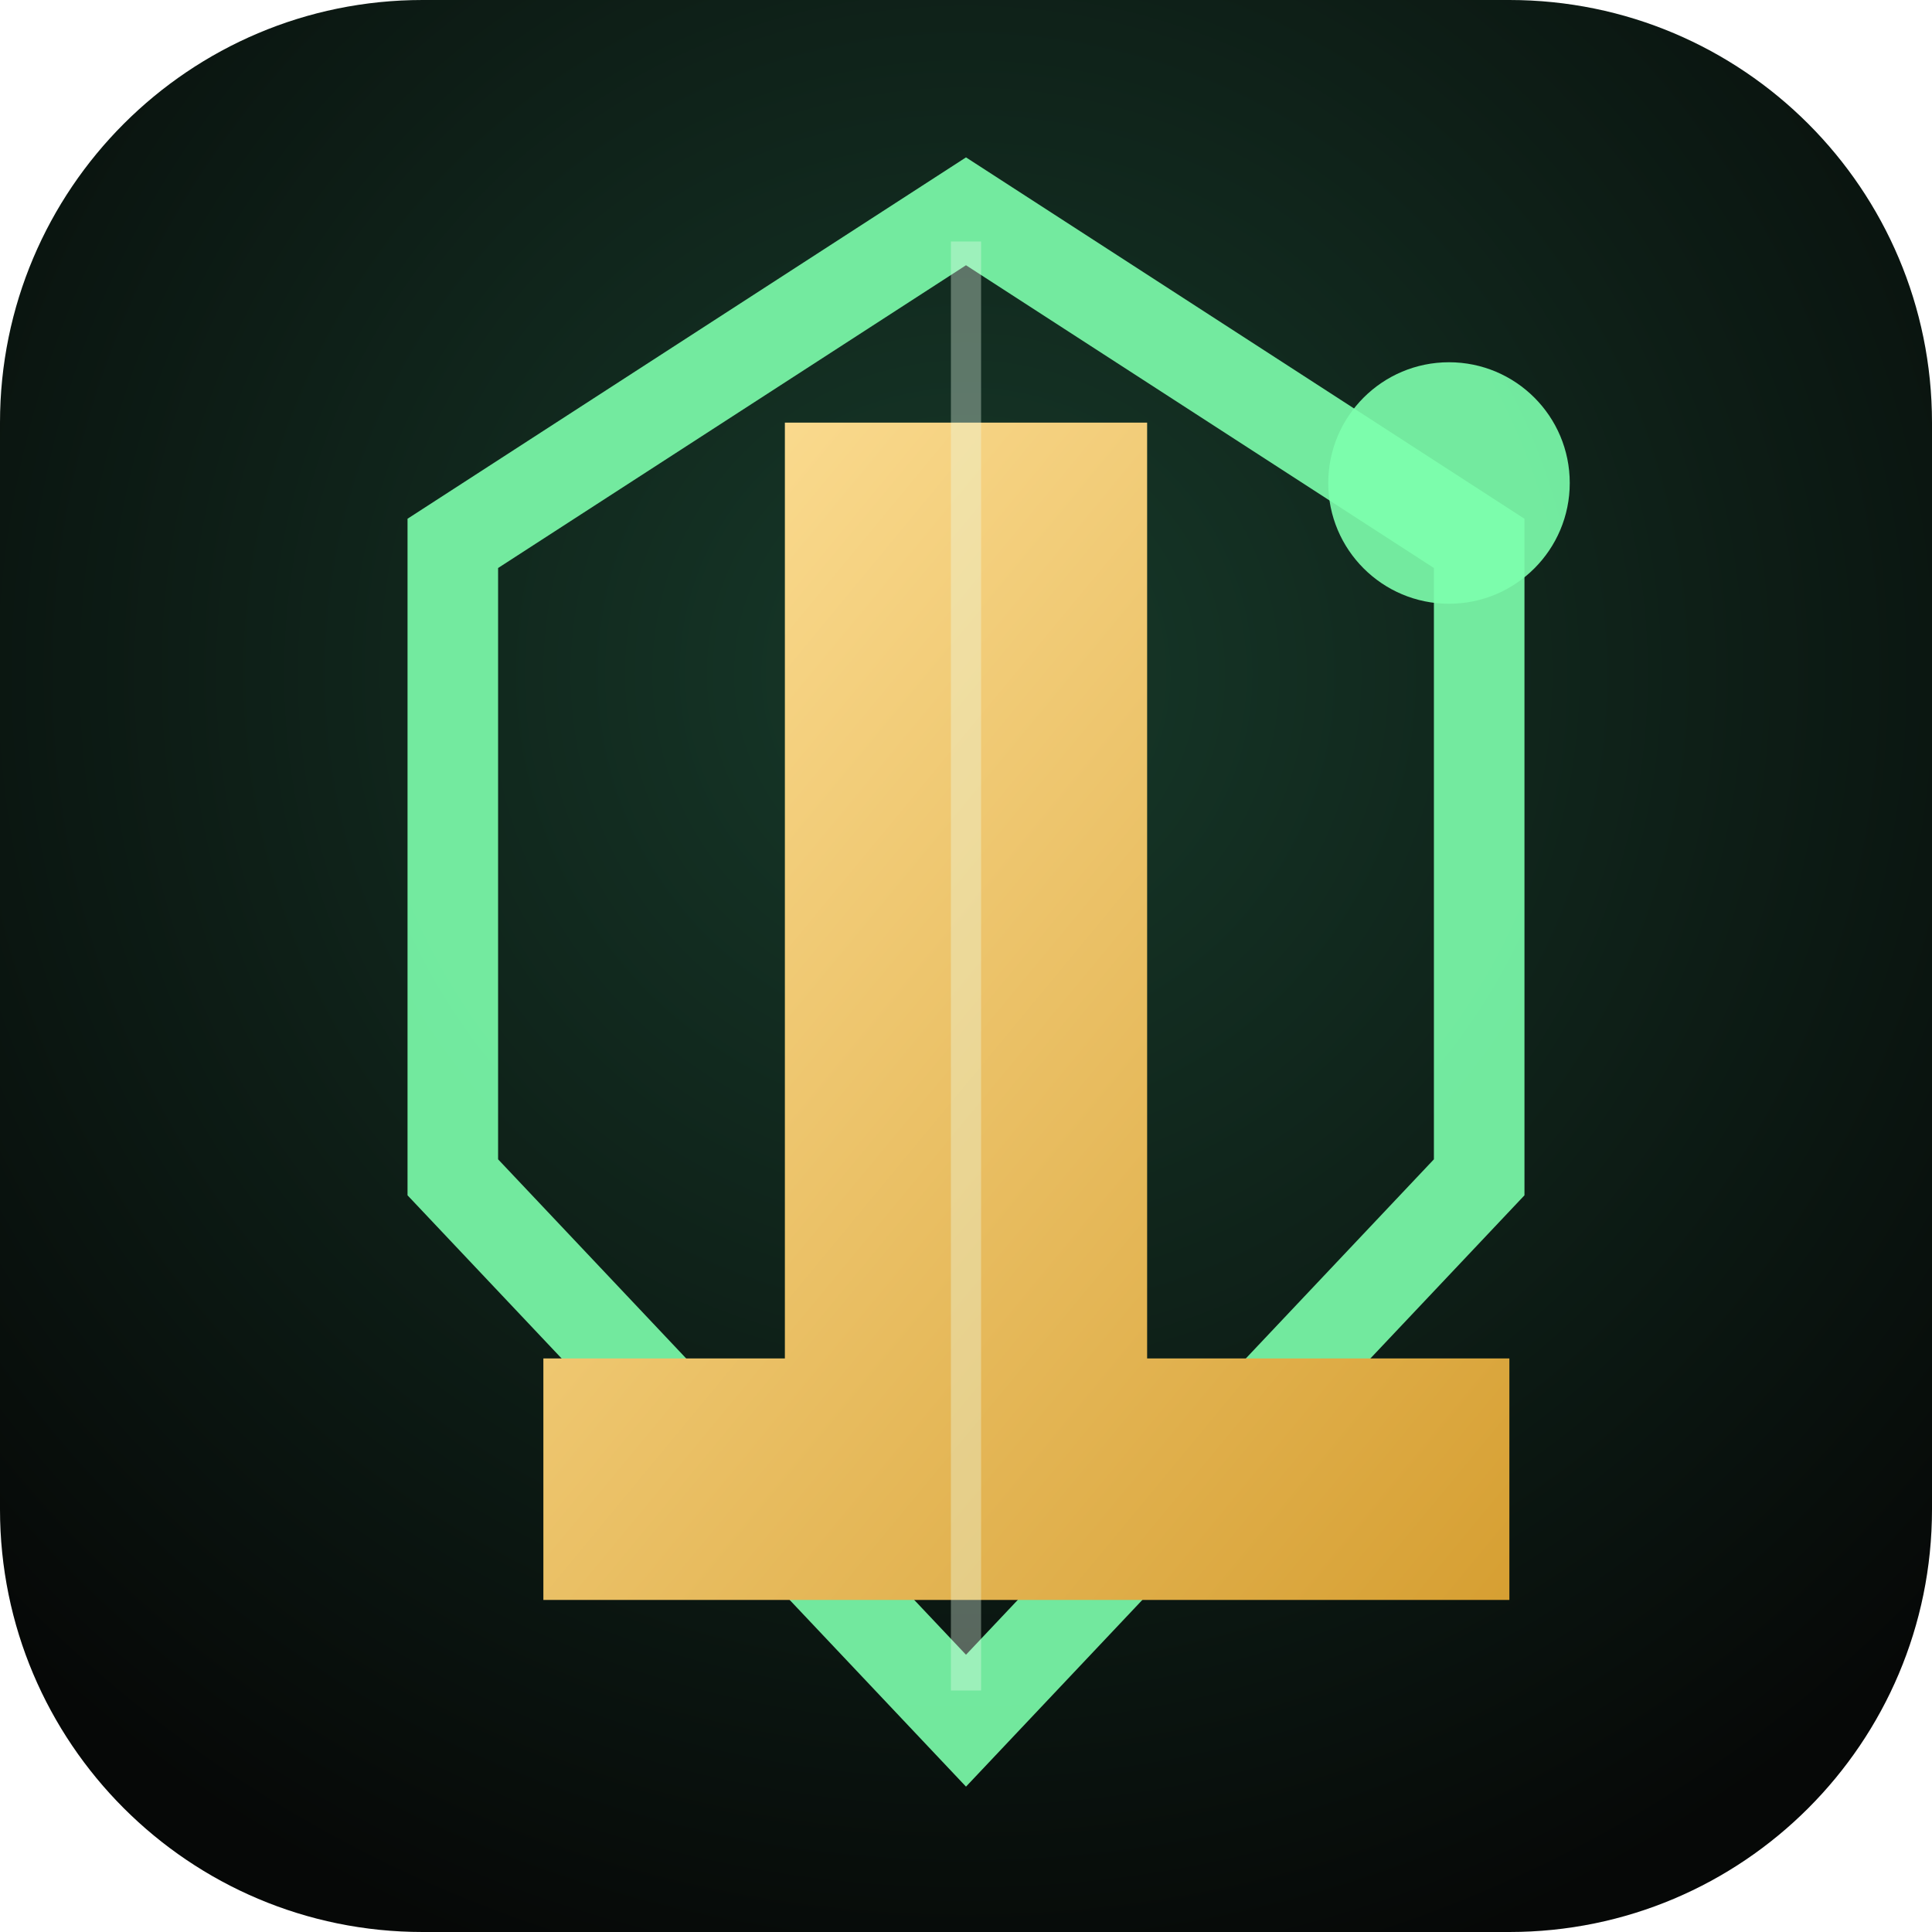
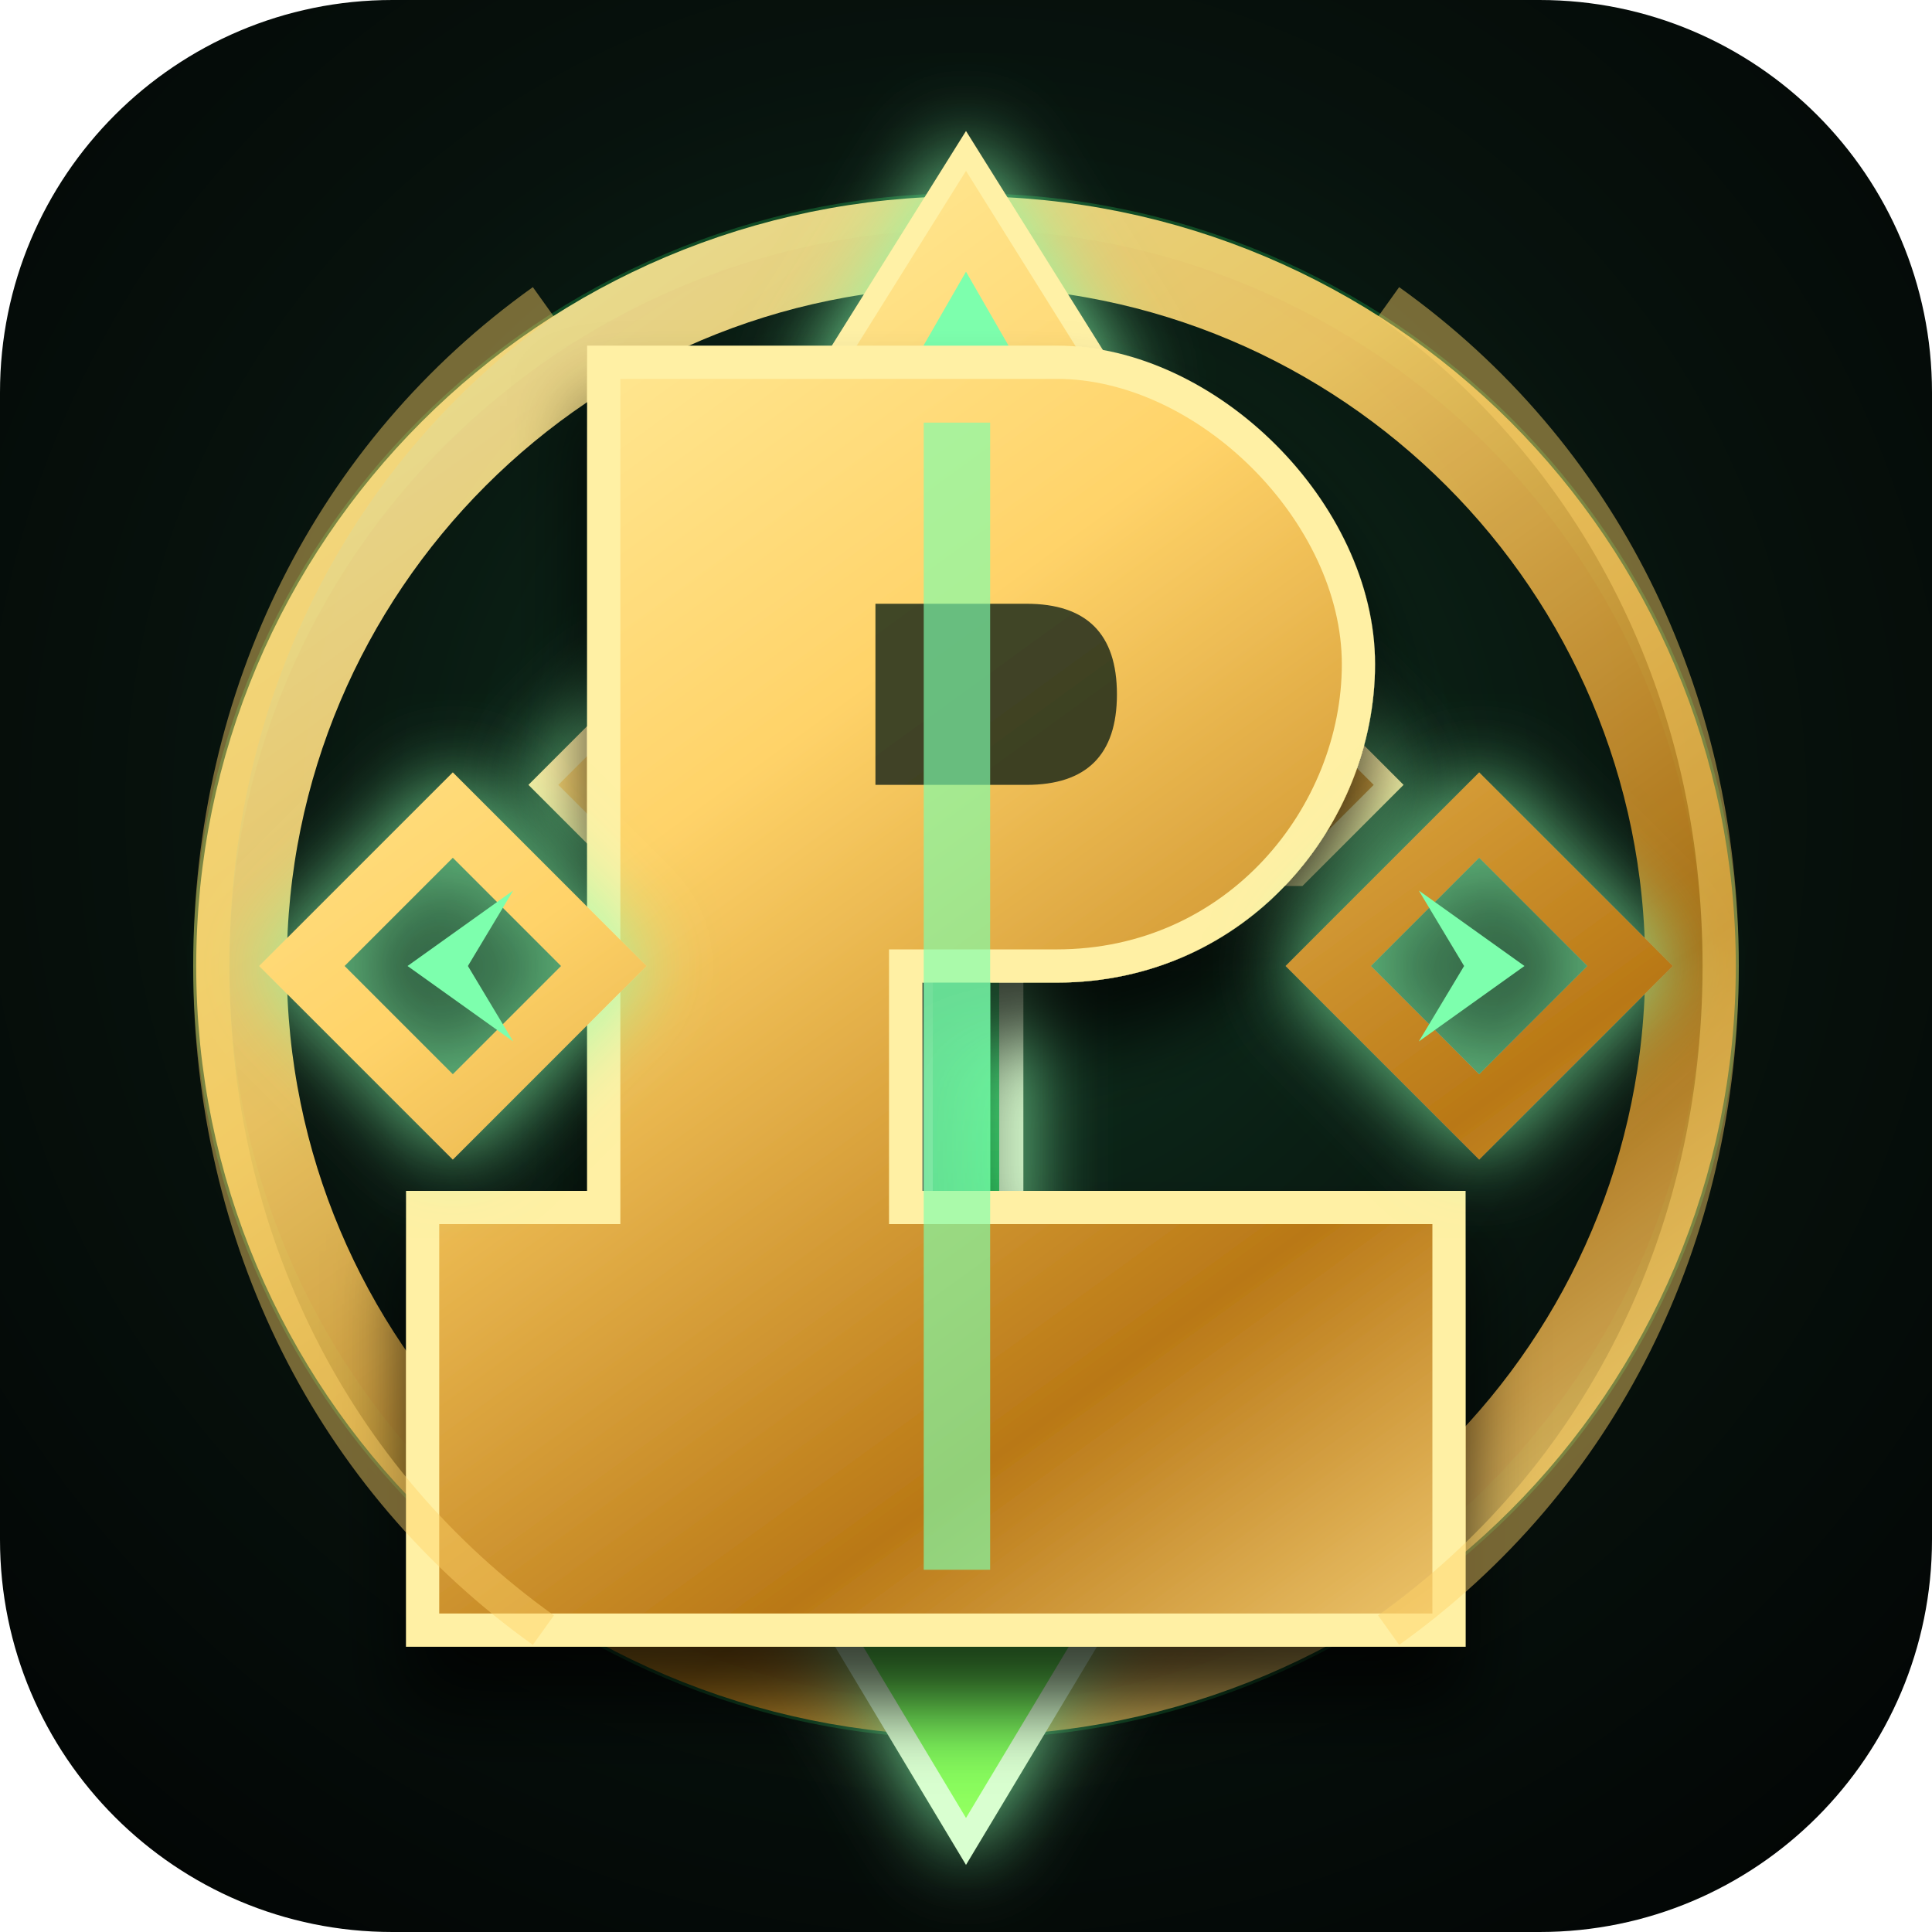
- <svg xmlns="http://www.w3.org/2000/svg" viewBox="0 0 64 64">
+ <svg xmlns="http://www.w3.org/2000/svg" viewBox="0 0 64 64" role="img" aria-label="LEGEND icon">
  <defs>
-     <radialGradient id="bg" cx="50%" cy="35%" r="70%">
-       <stop offset="0%" stop-color="#173a2a" />
-       <stop offset="100%" stop-color="#060807" />
+     <radialGradient id="bg" cx="50%" cy="42%" r="76%">
+       <stop offset="0%" stop-color="#0f321f" />
+       <stop offset="52%" stop-color="#07120d" />
+       <stop offset="100%" stop-color="#020303" />
    </radialGradient>
-     <linearGradient id="gold" x1="0" x2="1" y1="0" y2="1">
-       <stop offset="0%" stop-color="#ffe29a" />
-       <stop offset="100%" stop-color="#d69f32" />
+     <linearGradient id="gold" x1="14" y1="6" x2="51" y2="57" gradientUnits="userSpaceOnUse">
+       <stop offset="0" stop-color="#fff2a8" />
+       <stop offset="0.35" stop-color="#ffd369" />
+       <stop offset="0.72" stop-color="#b97816" />
+       <stop offset="1" stop-color="#ffe08a" />
    </linearGradient>
+     <linearGradient id="greenBlade" x1="32" y1="8" x2="32" y2="60" gradientUnits="userSpaceOnUse">
+       <stop offset="0" stop-color="#d8ffd0" />
+       <stop offset="0.35" stop-color="#7dffad" />
+       <stop offset="0.72" stop-color="#18c94e" />
+       <stop offset="1" stop-color="#91ff5e" />
+     </linearGradient>
+     <filter id="glow" x="-40%" y="-40%" width="180%" height="180%">
+       <feGaussianBlur stdDeviation="1.35" result="blur" />
+       <feColorMatrix in="blur" type="matrix" values="0 0 0 0 0.25 0 0 0 0 1 0 0 0 0 0.42 0 0 0 .9 0" result="greenGlow" />
+       <feMerge>
+         <feMergeNode in="greenGlow" />
+         <feMergeNode in="SourceGraphic" />
+       </feMerge>
+     </filter>
+     <filter id="softShadow" x="-35%" y="-35%" width="170%" height="170%">
+       <feDropShadow dx="0" dy="2" stdDeviation="1.2" flood-color="#000000" flood-opacity="0.75" />
+     </filter>
  </defs>
-   <rect width="64" height="64" rx="14" fill="url(#bg)" />
-   <path d="M32 7 49 18v21L32 57 15 39V18Z" fill="none" stroke="#7dffad" stroke-width="3" opacity=".9" />
-   <path d="M26 14h12v31h12v8H18v-8h8Z" fill="url(#gold)" />
-   <path d="M32 8v48" stroke="#eaffef" stroke-width="1" opacity=".35" />
-   <circle cx="48" cy="16" r="4" fill="#7dffad" opacity=".9" />
+   <rect width="64" height="64" rx="13" fill="url(#bg)" />
+   <circle cx="32" cy="32" r="25" fill="none" stroke="#2dff70" stroke-width="1.2" opacity="0.22" />
+   <circle cx="32" cy="32" r="24" fill="none" stroke="url(#gold)" stroke-width="3" opacity="0.9" />
+   <g filter="url(#glow)">
+     <path d="M32 5 L37 13 L32 18 L27 13 Z" fill="url(#gold)" stroke="#fff1a6" stroke-width="0.7" />
+     <path d="M32 9 L34.3 13 L32 15.7 L29.7 13 Z" fill="#7dffad" />
+     <path d="M30.5 16 H33.5 V46 L38 51 L32 61 L26 51 L30.5 46 Z" fill="url(#greenBlade)" stroke="#d9ffd0" stroke-width="0.8" />
+     <path d="M21 23 H43 L46 26 L43 29 H21 L18 26 Z" fill="url(#gold)" stroke="#fff1a6" stroke-width="0.7" />
+   </g>
+   <g filter="url(#softShadow)">
+     <path d="M21 15 H36 C39 15 42 18 42 22 C42 26 39 29 35 29 H29 V42 H45 V52 H15 V42 H21 Z" fill="#231806" opacity="0.85" />
+     <path d="M20 12 H35 C40 12 45 17 45 22 C45 27 41 32 35 32 H30 V40 H48 V54 H14 V40 H20 Z" fill="url(#gold)" stroke="#fff0a4" stroke-width="1.1" />
+     <path d="M29 20 H34 C36 20 37 21 37 23 C37 25 36 26 34 26 H29 Z" fill="#122217" opacity="0.8" />
+     <path d="M31.7 14 V52" stroke="#7dffad" stroke-width="2.2" opacity="0.65" />
+   </g>
+   <g filter="url(#glow)">
+     <path d="M10 32 L15 27 L20 32 L15 37 Z" fill="none" stroke="url(#gold)" stroke-width="2" />
+     <path d="M13.5 32 L17 29.5 L15.5 32 L17 34.5 Z" fill="#7dffad" />
+     <path d="M54 32 L49 27 L44 32 L49 37 Z" fill="none" stroke="url(#gold)" stroke-width="2" />
+     <path d="M50.5 32 L47 29.5 L48.5 32 L47 34.5 Z" fill="#7dffad" />
+   </g>
+   <path d="M18 10 C11 15 7 23 7 32 C7 41 11 49 18 54" fill="none" stroke="#ffd369" stroke-width="1.2" opacity="0.45" />
+   <path d="M46 10 C53 15 57 23 57 32 C57 41 53 49 46 54" fill="none" stroke="#ffd369" stroke-width="1.2" opacity="0.45" />
</svg>
